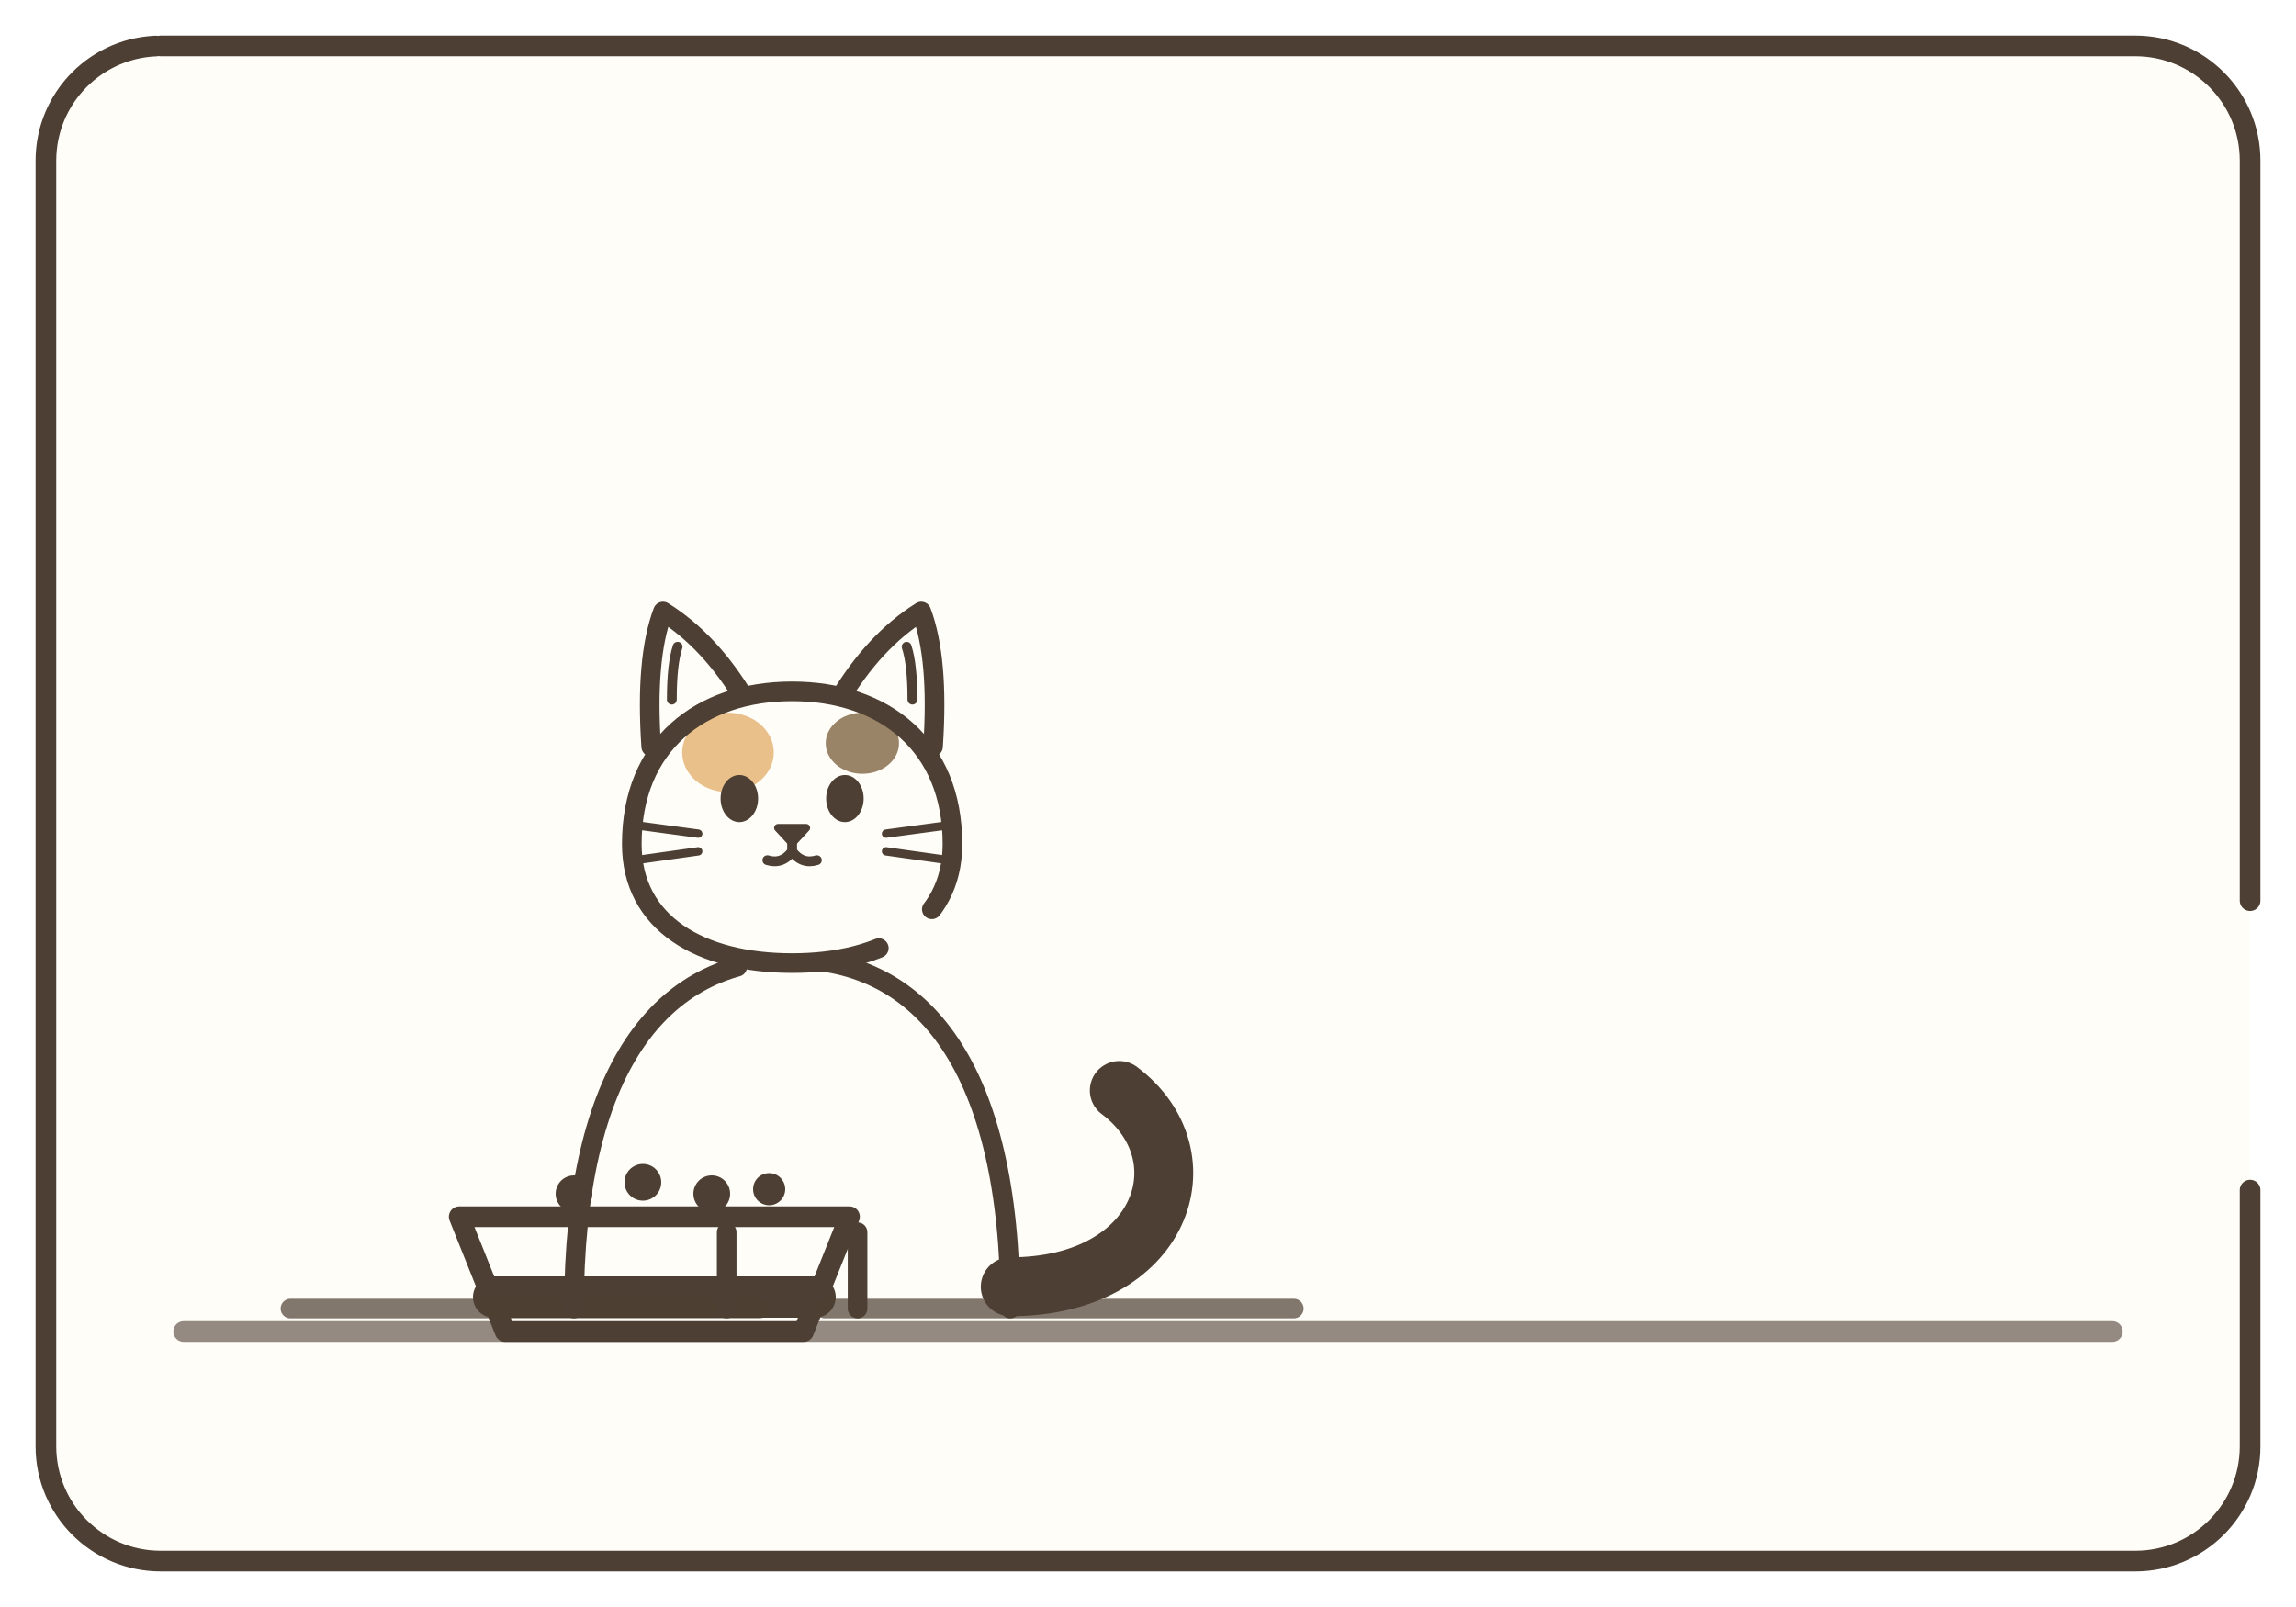
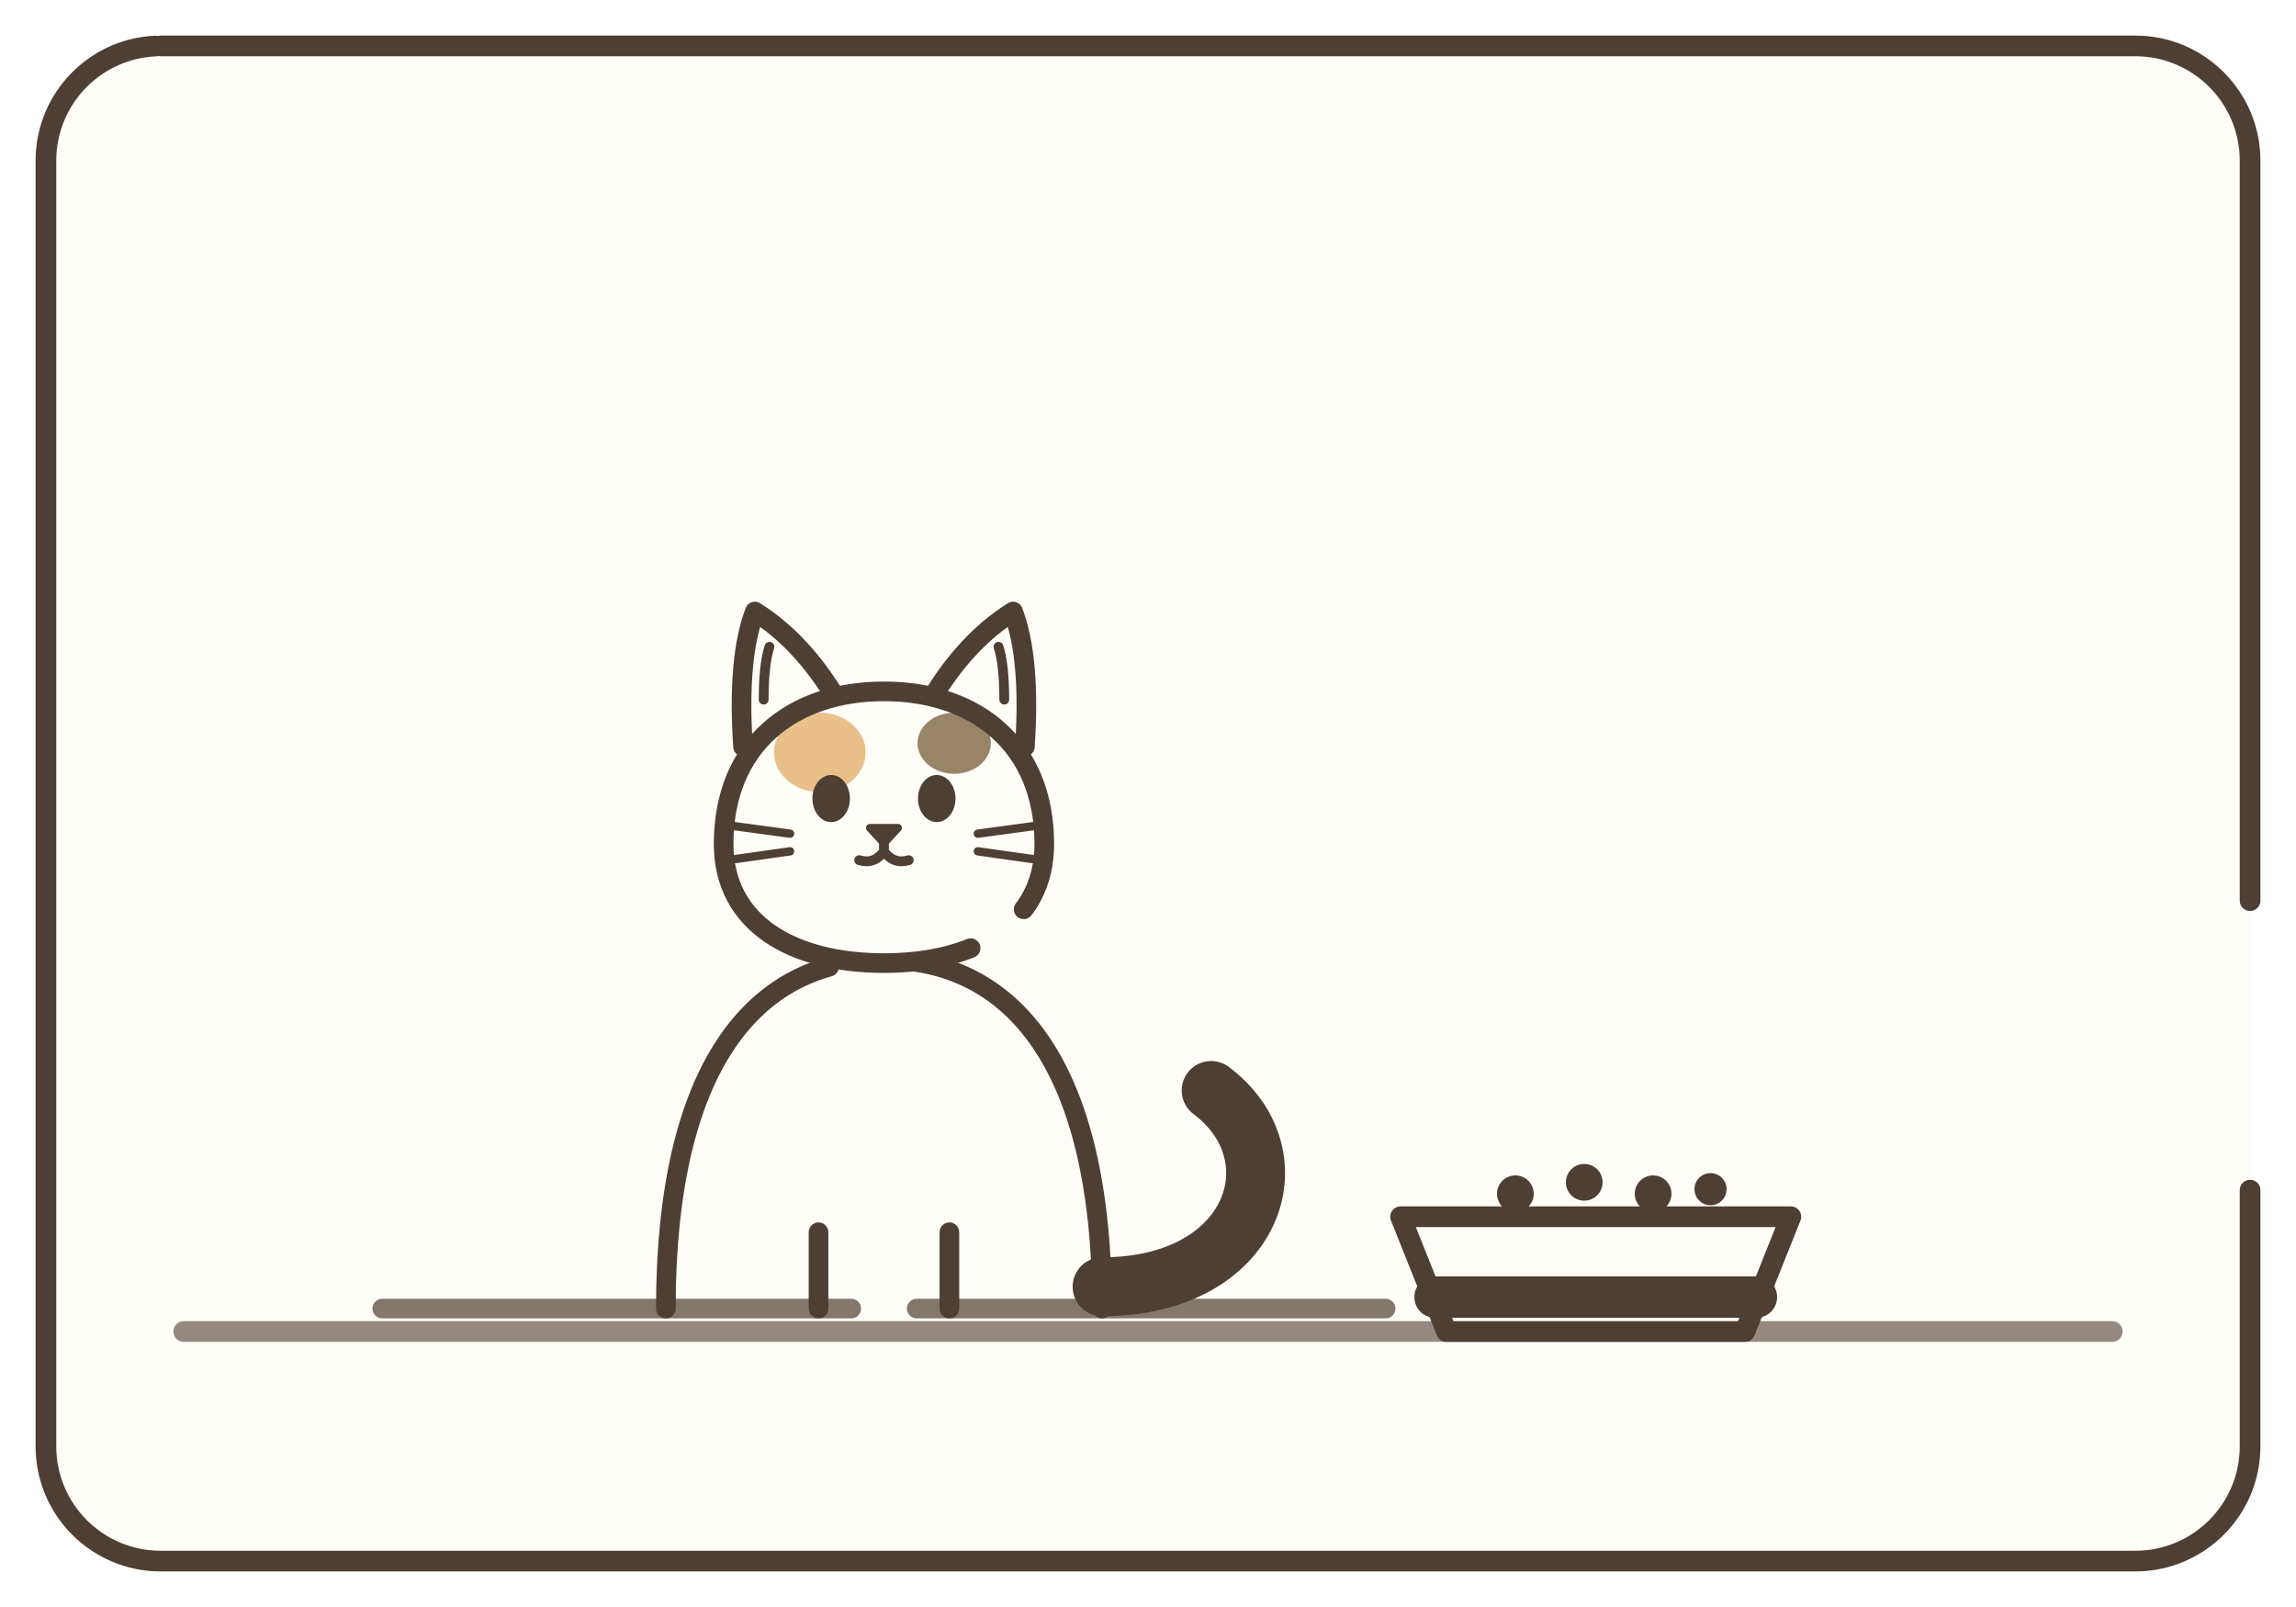
<svg xmlns="http://www.w3.org/2000/svg" viewBox="0 0 200 140" role="img" aria-label="絵日記：meal">
  <rect x="4" y="4" width="192" height="132" rx="10" fill="#FFFDF8" />
  <rect x="4" y="4" width="192" height="132" rx="10" fill="none" stroke="#4D3F33" stroke-width="1.8" stroke-linecap="round" stroke-linejoin="round" stroke-dasharray="252.17 25.22 353.04" />
  <path d="M16 116 H184" fill="none" stroke="#4D3F33" stroke-width="1.8" stroke-linecap="round" stroke-linejoin="round" stroke-opacity=".6" />
-   <g transform="translate(-96 -84)">
+   <g transform="translate(-14 -84)">
    <path d="M136 190 H170 L166 200 H140 Z" fill="#FFFDF8" stroke="#4D3F33" stroke-width="1.8" stroke-linecap="round" stroke-linejoin="round" />
    <path d="M139 197 H167" stroke="#4D3F33" stroke-width="3.6" stroke-linecap="round" />
    <circle cx="146" cy="188" r="1.6" fill="#4D3F33" />
    <circle cx="152" cy="187" r="1.6" fill="#4D3F33" />
    <circle cx="158" cy="188" r="1.6" fill="#4D3F33" />
    <circle cx="163" cy="187.6" r="1.4" fill="#4D3F33" />
  </g>
-   <g transform="translate(12 38) scale(0.95)">
+   <g transform="translate(20 38) scale(0.95)">
    <path d="M14 80 H57 M63 80 H106" fill="none" stroke="#4D3F33" stroke-width="1.8" stroke-linecap="round" stroke-linejoin="round" stroke-opacity=".7" />
    <path d="M40 80 C40 58 48 48 60 48 C72 48 80 58 80 80" fill="none" stroke="#4D3F33" stroke-width="1.8" stroke-linecap="round" stroke-linejoin="round" stroke-dasharray="37.3 5.09 42.39" />
    <path d="M54 80 v-7 M66 80 v-7" fill="none" stroke="#4D3F33" stroke-width="1.8" stroke-linecap="round" stroke-linejoin="round" />
    <g id="tail">
      <path d="M80 78 C94 78 98 66 90 60" fill="none" stroke="#4D3F33" stroke-width="5.4" stroke-linecap="round" />
    </g>
    <g id="head">
      <path d="M47.08 28.47 Q46.53 20.39 48.16 16.08 Q52.47 18.77 55.69 24.16" fill="#FFFDF8" stroke="#4D3F33" stroke-width="1.8" stroke-linecap="round" stroke-linejoin="round" />
      <path d="M72.92 28.47 Q73.47 20.39 71.84 16.08 Q67.53 18.77 64.31 24.16" fill="#FFFDF8" stroke="#4D3F33" stroke-width="1.8" stroke-linecap="round" stroke-linejoin="round" />
      <path d="M48.97 24.16 Q48.97 20.92 49.5 19.31 M71.03 24.16 Q71.03 20.92 70.5 19.31" fill="none" stroke="#4D3F33" stroke-width="0.9" stroke-linecap="round" />
      <path d="M45.3 37.4 C45.3 28.3 51.6 23.4 60 23.4 C68.4 23.4 74.7 28.3 74.7 37.4 C74.7 44.68 68.4 48.32 60 48.32 C51.6 48.32 45.3 44.68 45.3 37.4 Z" fill="#FFFDF8" />
      <ellipse cx="54.12" cy="29" rx="4.2" ry="3.64" fill="#E9C08A" />
      <ellipse cx="66.44" cy="28.16" rx="3.36" ry="2.8" fill="#9A8468" />
      <path d="M45.3 37.4 C45.3 28.3 51.6 23.4 60 23.4 C68.4 23.4 74.7 28.3 74.7 37.4 C74.7 44.68 68.4 48.32 60 48.32 C51.6 48.32 45.3 44.68 45.3 37.4 Z" fill="none" stroke="#4D3F33" stroke-width="1.8" stroke-linecap="round" stroke-linejoin="round" stroke-dasharray="52.24 6.1 28.73" />
      <g id="eyes">
        <ellipse cx="55.16" cy="33.23" rx="1.72" ry="2.16" fill="#4D3F33" />
        <ellipse cx="64.84" cy="33.23" rx="1.72" ry="2.16" fill="#4D3F33" />
      </g>
      <path d="M58.71 35.92 H61.29 L60 37.32 Z" fill="#4D3F33" stroke="#4D3F33" stroke-width="0.72" stroke-linejoin="round" />
      <path d="M60 37.32 V38.07 M60 38.07 q-0.91 1.23 -2.27 0.81 M60 38.07 q0.91 1.23 2.27 0.81" fill="none" stroke="#4D3F33" stroke-width="0.9" stroke-linecap="round" stroke-linejoin="round" />
      <path d="M51.39 36.45 L45.47 35.65 M51.39 38.07 L45.73 38.87 M68.61 36.45 L74.53 35.65 M68.61 38.07 L74.27 38.87" fill="none" stroke="#4D3F33" stroke-width="0.765" stroke-linecap="round" />
    </g>
  </g>
</svg>
